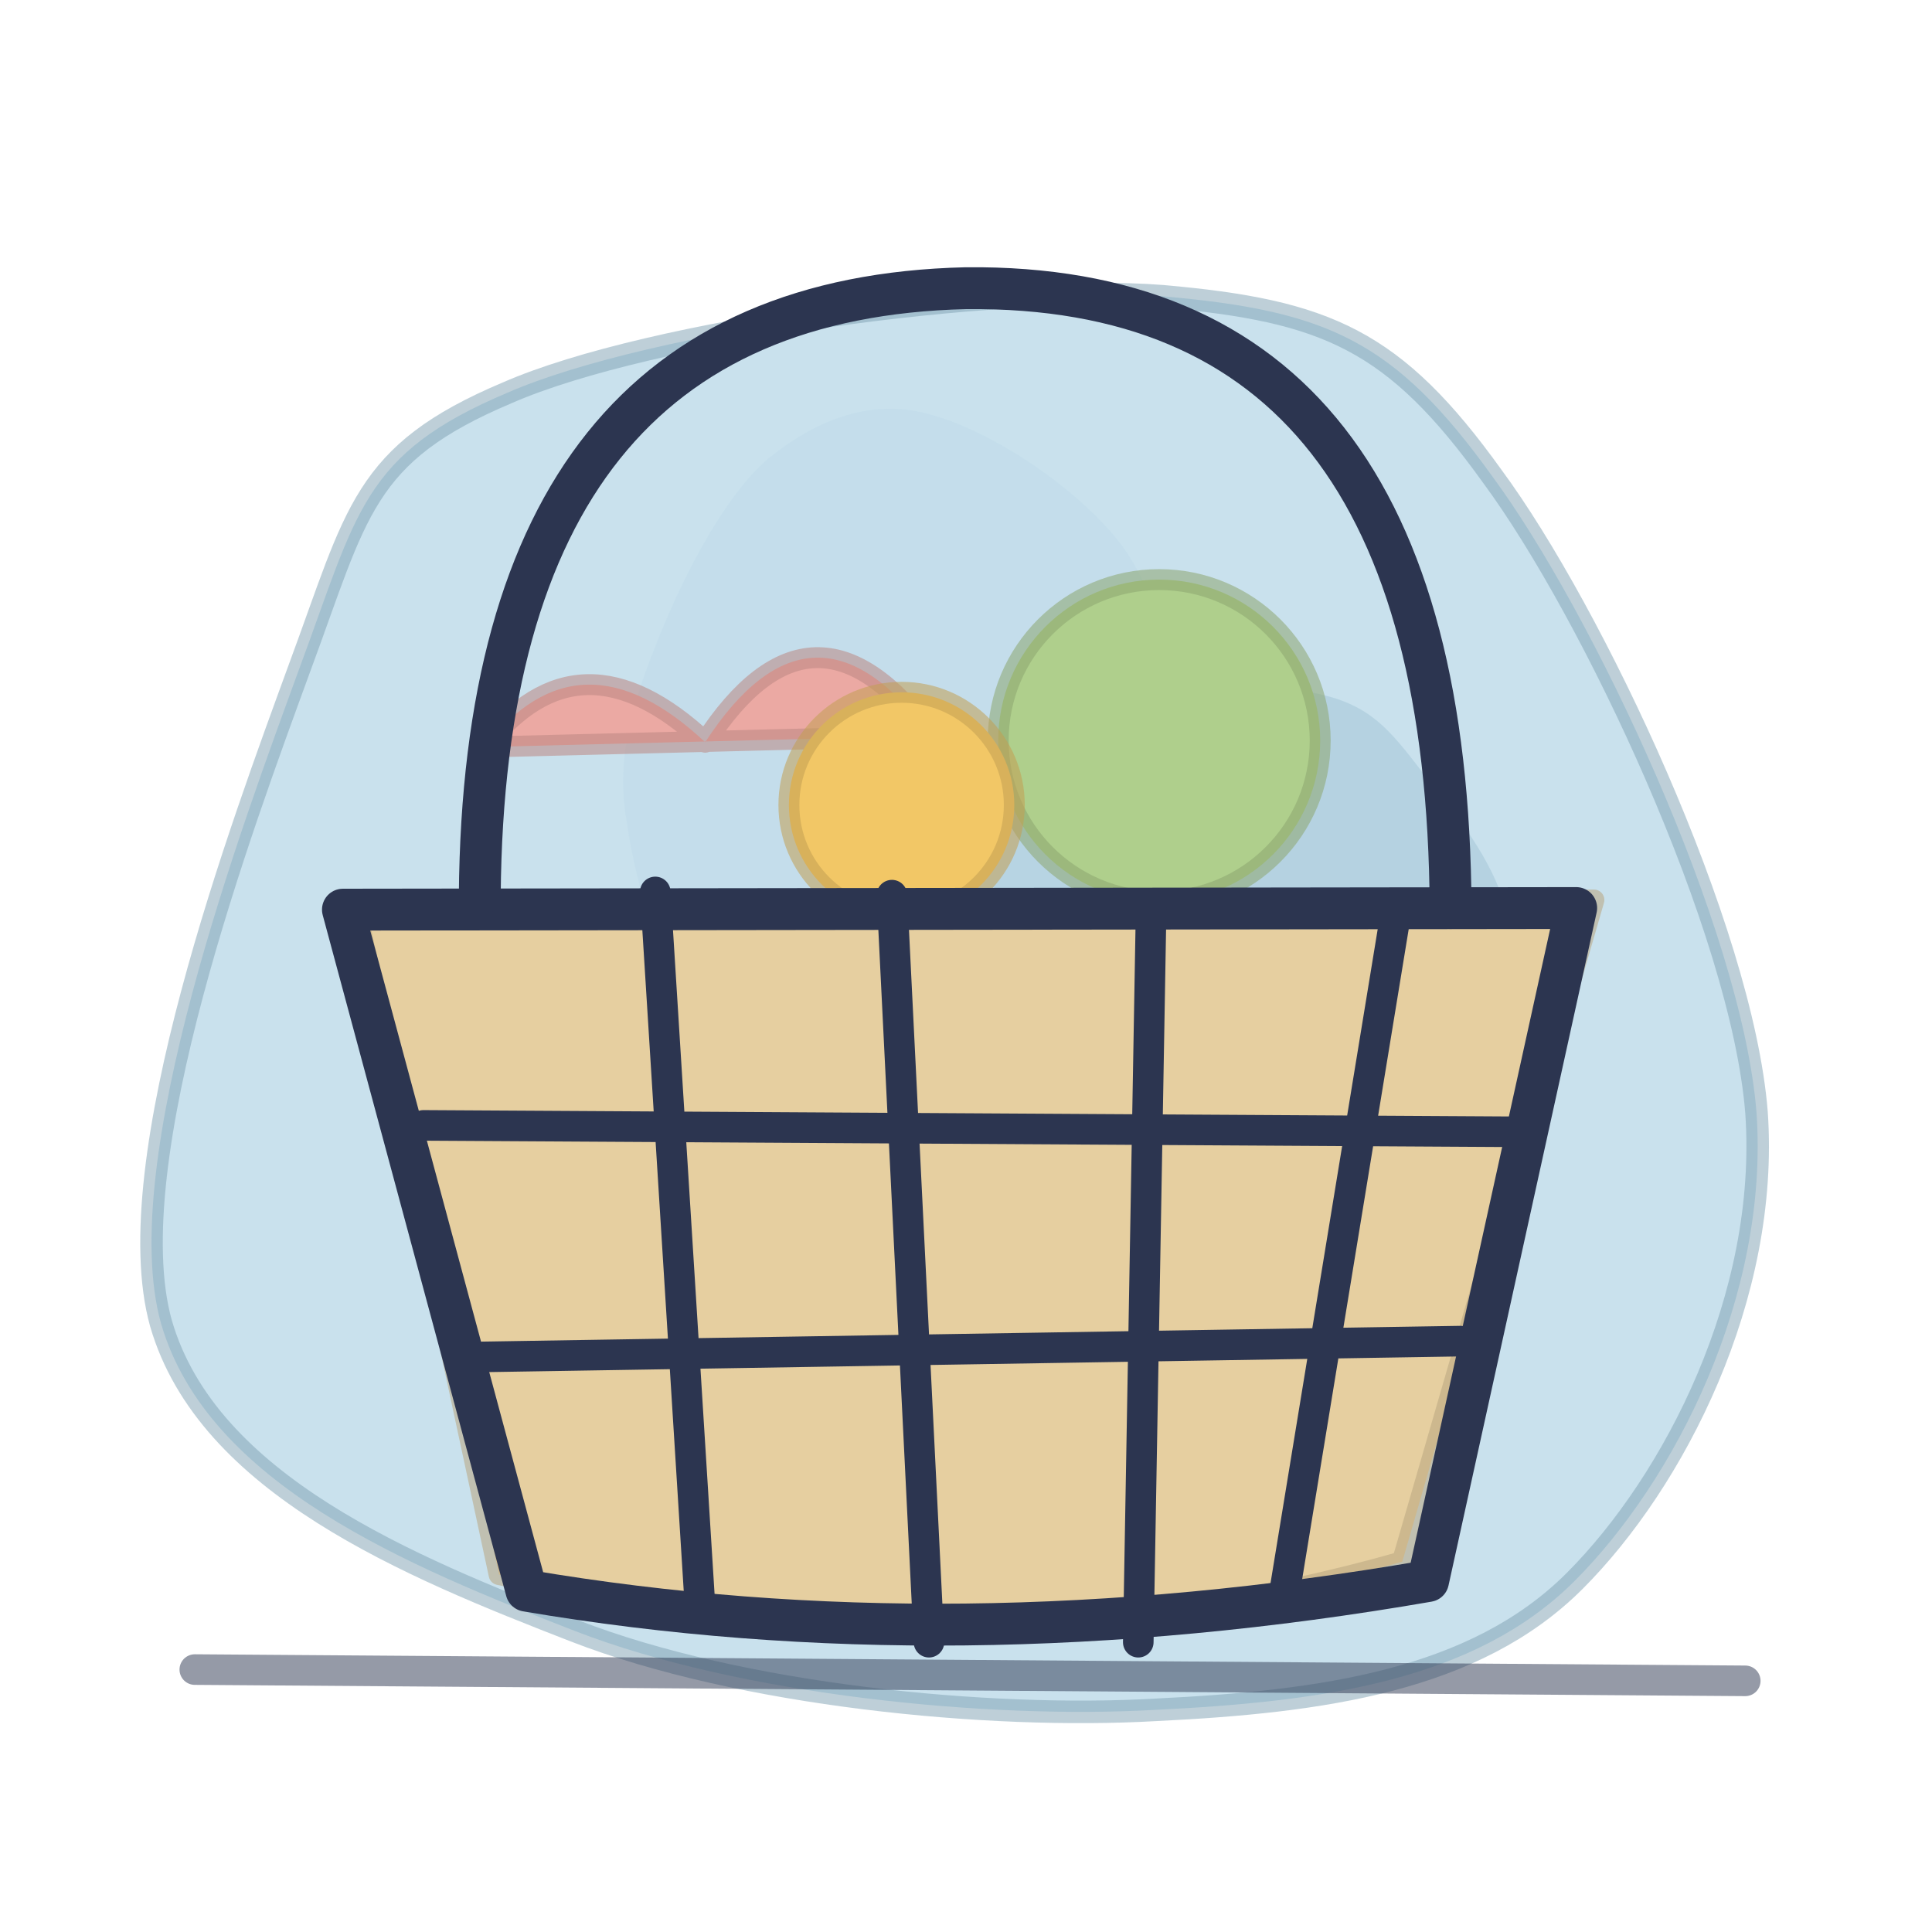
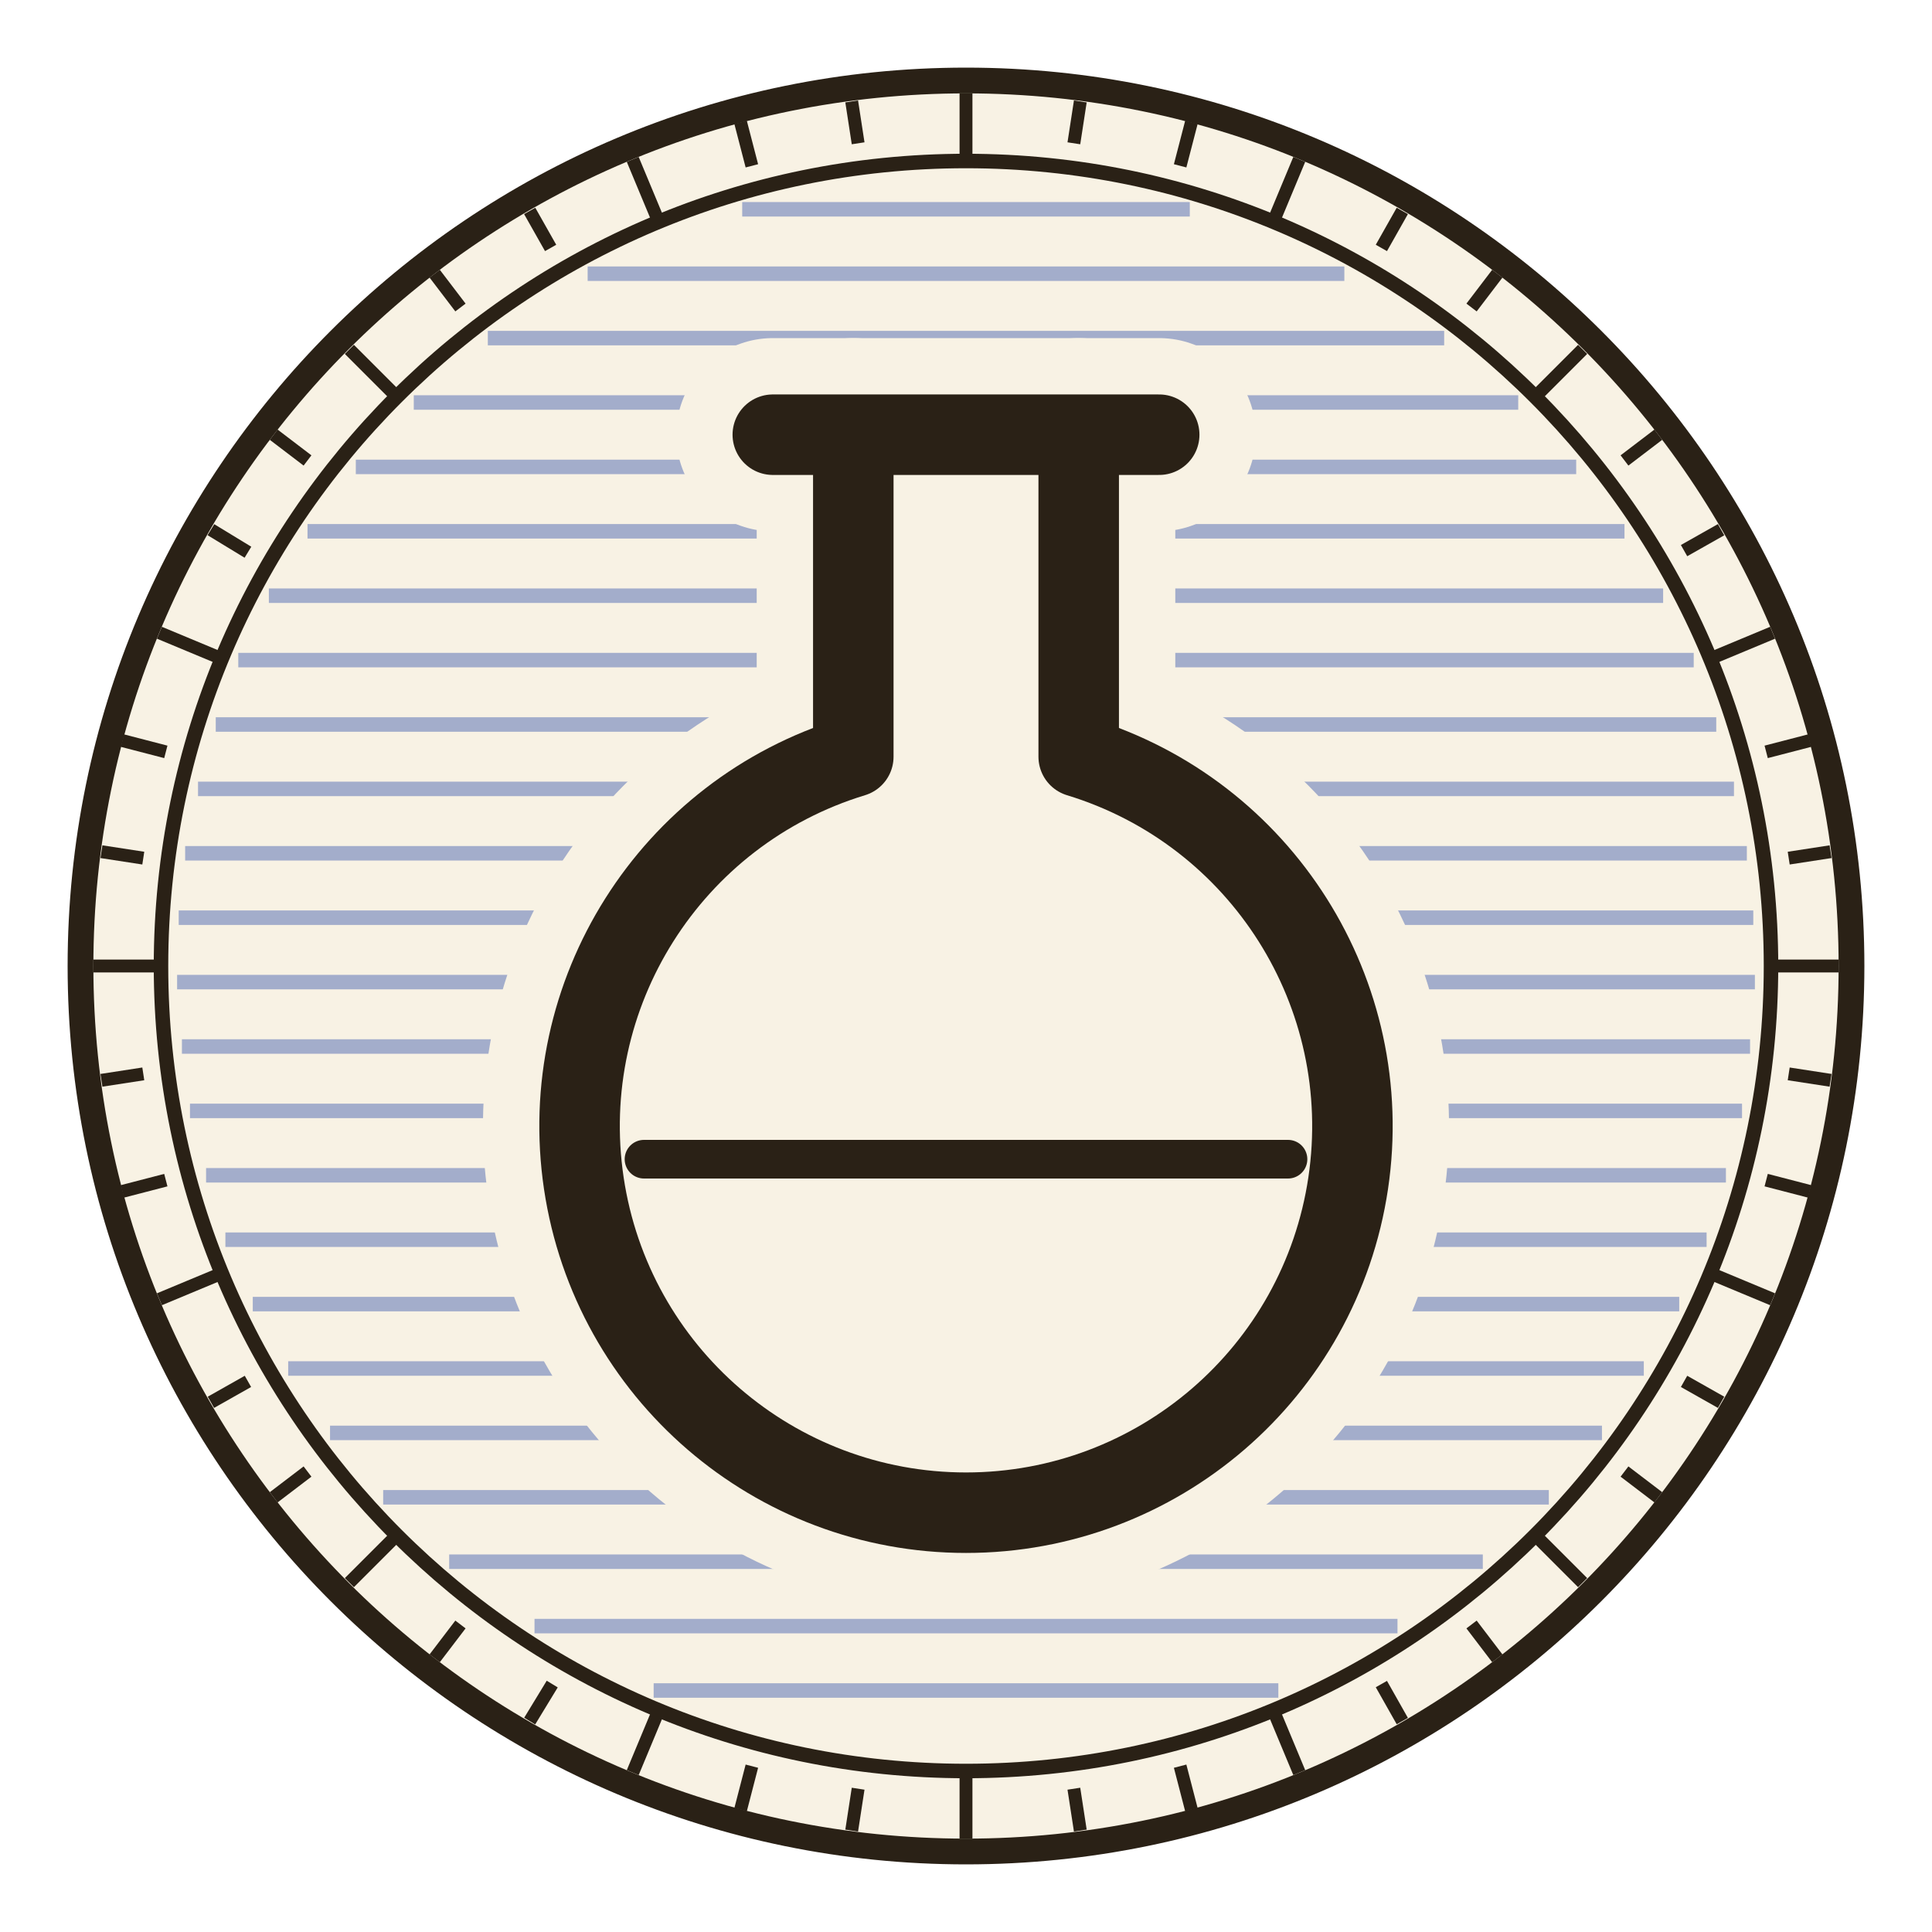
<svg xmlns="http://www.w3.org/2000/svg" width="120" height="120" viewBox="0 0 120 120">
-   <path d="M109.1 69.1 C109.9 80.5 104.0 92.0 97.8 98.2 C91.6 104.4 82.1 105.7 71.8 106.2 C61.4 106.8 46.0 105.3 35.7 101.3 C25.4 97.3 12.9 92.2 10.0 82.2 C7.2 72.2 15.1 51.1 18.6 41.5 C22.2 31.8 22.5 28.2 31.5 24.4 C40.4 20.5 62.0 17.6 72.2 18.4 C82.4 19.3 86.6 21.1 92.7 29.6 C98.9 38.0 108.2 57.7 109.1 69.1Z" fill="#9CC8DE" opacity="0.55" />
-   <path d="M93.8 58.3 C93.9 62.2 91.5 68.3 88.8 71.3 C86.2 74.4 81.5 75.6 77.9 76.6 C74.4 77.6 69.9 79.0 67.7 77.2 C65.5 75.4 66.2 69.5 64.6 65.8 C63.0 62.1 57.3 58.7 58.0 55.0 C58.8 51.3 65.1 45.6 69.1 43.6 C73.1 41.7 78.7 42.4 81.9 43.1 C85.1 43.8 86.3 45.3 88.3 47.9 C90.3 50.4 93.7 54.4 93.8 58.3Z" fill="#90B8CC" opacity="0.35" />
-   <path d="M73.9 47.9 C74.5 52.1 74.9 56.4 72.7 59.3 C70.5 62.1 65.6 64.1 60.9 65.0 C56.3 65.8 48.6 66.7 45.0 64.4 C41.3 62.0 39.5 55.1 38.9 50.9 C38.2 46.7 39.5 43.1 41.0 39.4 C42.5 35.7 45.0 30.8 47.7 28.5 C50.5 26.2 54.0 24.7 57.6 25.7 C61.3 26.6 66.9 30.2 69.7 33.9 C72.4 37.6 73.4 43.6 73.9 47.9Z" fill="#BAD8E8" opacity="0.35" />
-   <path d="M109.1 69.1 C109.9 80.5 104.0 92.0 97.8 98.2 C91.6 104.4 82.1 105.7 71.8 106.2 C61.4 106.8 46.0 105.3 35.7 101.3 C25.4 97.3 12.9 92.2 10.0 82.2 C7.2 72.2 15.1 51.1 18.6 41.5 C22.2 31.8 22.5 28.2 31.5 24.4 C40.4 20.5 62.0 17.6 72.2 18.4 C82.4 19.3 86.6 21.1 92.7 29.6 C98.9 38.0 108.2 57.7 109.1 69.1Z" fill="none" stroke="#7DA0B2" stroke-width="1.4" opacity="0.5" />
-   <path d="M22 55.9L99 55.9L87.1 97Q60.9 104.5 31 97.8Z" fill="#E6CFA0" />
-   <path d="M22 55.9L99 55.9L87.1 97Q60.9 104.5 31 97.8Z" fill="none" stroke="#B8A680" stroke-width="1.3" stroke-linecap="round" stroke-linejoin="round" opacity="0.55" />
-   <path d="M30.1 46.4Q36 38.8 43.8 46.1Q50.5 35.8 57.8 45.7Z" fill="#EBA9A3" />
-   <path d="M30.1 46.4Q36 38.8 43.8 46.1Q50.5 35.8 57.8 45.7Z" fill="none" stroke="#BC8782" stroke-width="1.3" stroke-linecap="round" stroke-linejoin="round" opacity="0.55" />
-   <circle cx="72" cy="46" r="10" fill="#AFCF8C" />
-   <circle cx="72" cy="46" r="10" fill="none" stroke="#8CA670" stroke-width="1.3" stroke-linecap="round" stroke-linejoin="round" opacity="0.55" />
-   <circle cx="56" cy="50" r="7" fill="#F2C766" />
-   <circle cx="56" cy="50" r="7" fill="none" stroke="#C29F52" stroke-width="1.3" stroke-linecap="round" stroke-linejoin="round" opacity="0.55" />
-   <path d="M21.3 56.5L97.9 56.4L88.7 98.2Q59.2 103.3 32.7 98.8Z" fill="none" stroke="#2C3550" stroke-width="2.6" stroke-linecap="round" stroke-linejoin="round" />
-   <path d="M29.8 55.6Q30.1 18.6 60 17.9Q89.9 17.6 90.1 56.4" fill="none" stroke="#2C3550" stroke-width="2.6" stroke-linecap="round" stroke-linejoin="round" />
-   <path d="M26.3 69.9L94.5 70.3M28.7 84.3L90.7 83.3M40.7 55.4L43.5 100.1M55.4 55.6L57.7 102M71.5 56.4L70.7 102M86.7 56.7L79.8 98.8" fill="none" stroke="#2C3550" stroke-width="1.9" stroke-linecap="round" stroke-linejoin="round" />
-   <path d="M12.1 103.7L108.4 104.4" fill="none" stroke="#2C3550" stroke-width="1.9" stroke-linecap="round" stroke-linejoin="round" opacity="0.5" />
+   <circle cx="60" cy="60" r="55" fill="#F8F2E4" stroke="#2A2116" stroke-width="1.6" />
+   <path d="M46.1 13.0H73.9M36.5 17.0H83.5M30.3 21.0H89.7M25.7 25.0H94.3M22.1 29.0H97.9M19.1 33.0H100.9M16.7 37.0H103.3M14.8 41.0H105.2M13.4 45.0H106.6M12.3 49.0H107.7M11.5 53.0H108.5M11.1 57.0H108.9M11.0 61.0H109.0M11.3 65.0H108.7M11.8 69.0H108.2M12.8 73.0H107.2M14.0 77.0H106.0M15.7 81.0H104.3M17.9 85.0H102.1M20.5 89.0H99.5M23.8 93.0H96.2M27.9 97.0H92.1M33.2 101.0H86.8M40.6 105.0H79.4" stroke="#A3ADCB" stroke-width="0.9" fill="none" />
+   <circle cx="60" cy="60" r="50" fill="none" stroke="#2A2116" stroke-width="0.9" />
+   <path d="M110.3 60.0L114.2 60.0M111.1 66.7L113.7 67.1M109.7 73.3L112.4 74.0M106.5 79.2L110.1 80.7M104.6 85.8L106.9 87.1M100.9 91.4L103.0 93.0M95.6 95.6L98.3 98.3M91.4 100.9L93.0 103.0M85.8 104.6L87.1 106.9M79.2 106.5L80.7 110.1M73.3 109.7L74.0 112.4M66.7 111.1L67.1 113.7M60.0 110.3L60.0 114.2M53.3 111.1L52.9 113.7M46.7 109.7L46.0 112.4M40.8 106.5L39.3 110.1M34.3 104.6L32.9 106.9M28.6 100.9L27.0 103.0M24.4 95.6L21.7 98.3M19.1 91.4L17.0 93.0M15.4 85.8L13.1 87.1M13.5 79.2L9.9 80.7M10.3 73.3L7.6 74.0M8.9 66.7L6.3 67.1M9.7 60.0L5.8 60.0M8.9 53.3L6.3 52.9M10.3 46.7L7.6 46.0M13.5 40.8L9.9 39.3M15.4 34.3L13.1 32.9M19.1 28.6L17.0 27.0M24.4 24.4L21.7 21.7M28.6 19.1L27.0 17.0M34.2 15.4L32.9 13.1M40.8 13.5L39.3 9.9M46.7 10.3L46.0 7.6M53.3 8.9L52.9 6.3M60.0 9.7L60.0 5.8M66.7 8.9L67.1 6.3M73.3 10.3L74.0 7.6M79.2 13.5L80.7 9.9M85.8 15.4L87.1 13.1M91.4 19.1L93.0 17.0M95.6 24.4L98.3 21.7M100.9 28.6L103.0 27.0M104.6 34.2L106.9 32.9M106.5 40.8L110.1 39.3M109.7 46.7L112.4 46.0M111.1 53.3L113.7 52.9" stroke="#2A2116" stroke-width="0.8" fill="none" />
+   <g fill="none" stroke="#F8F2E4" stroke-width="12" stroke-linecap="round" stroke-linejoin="round">
+     <path d="M53 27 V47 A24 24 0 1 0 67 47 V27" />
+     <path d="M48 27 H72" />
+     <path d="M40 72 H80" />
+   </g>
+   <path d="M53 27 V47 A24 24 0 1 0 67 47 V27" fill="#F8F2E4" stroke="#2A2116" stroke-width="5" stroke-linejoin="round" />
+   <path d="M48 27 H72" fill="none" stroke="#2A2116" stroke-width="5" stroke-linecap="round" stroke-linejoin="round" />
+   <path d="M40 72 H80" fill="none" stroke="#2A2116" stroke-width="2.4" stroke-linecap="round" />
</svg>
